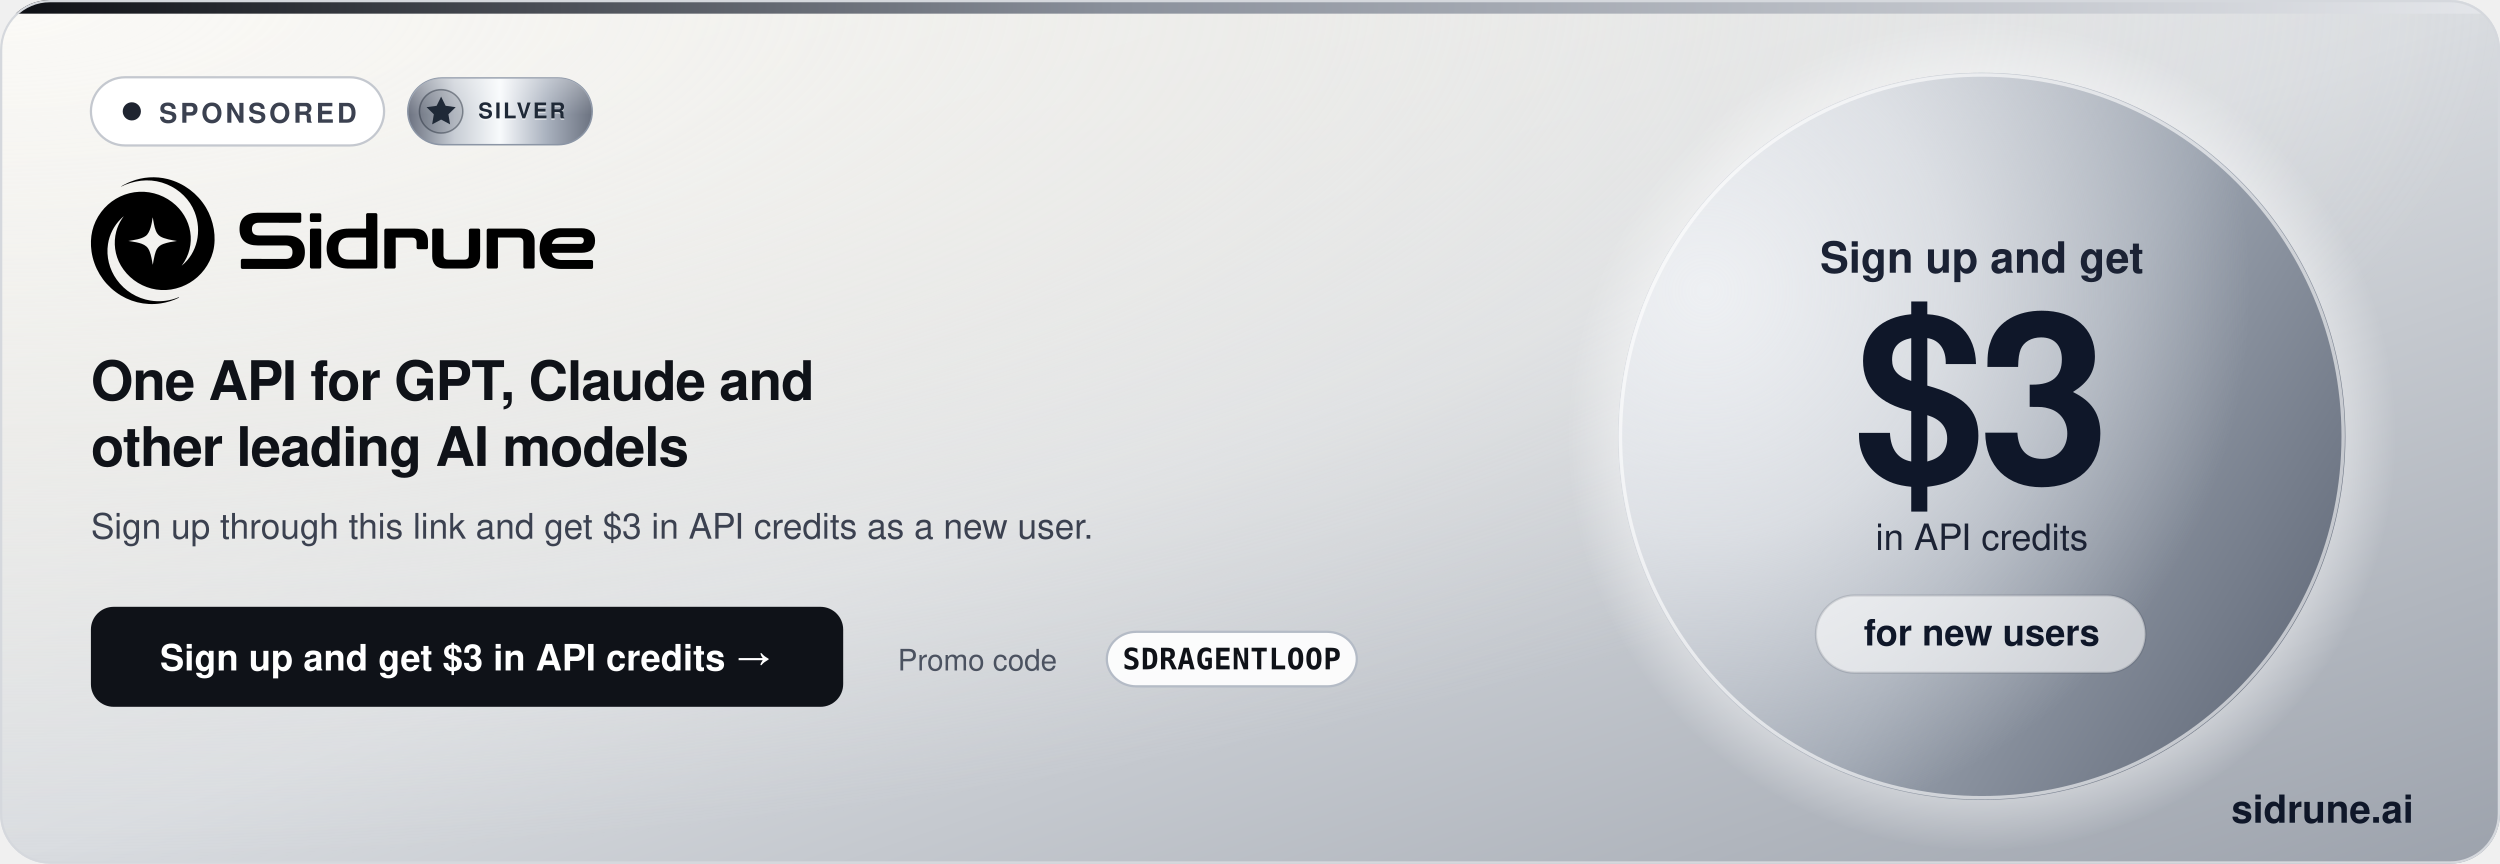
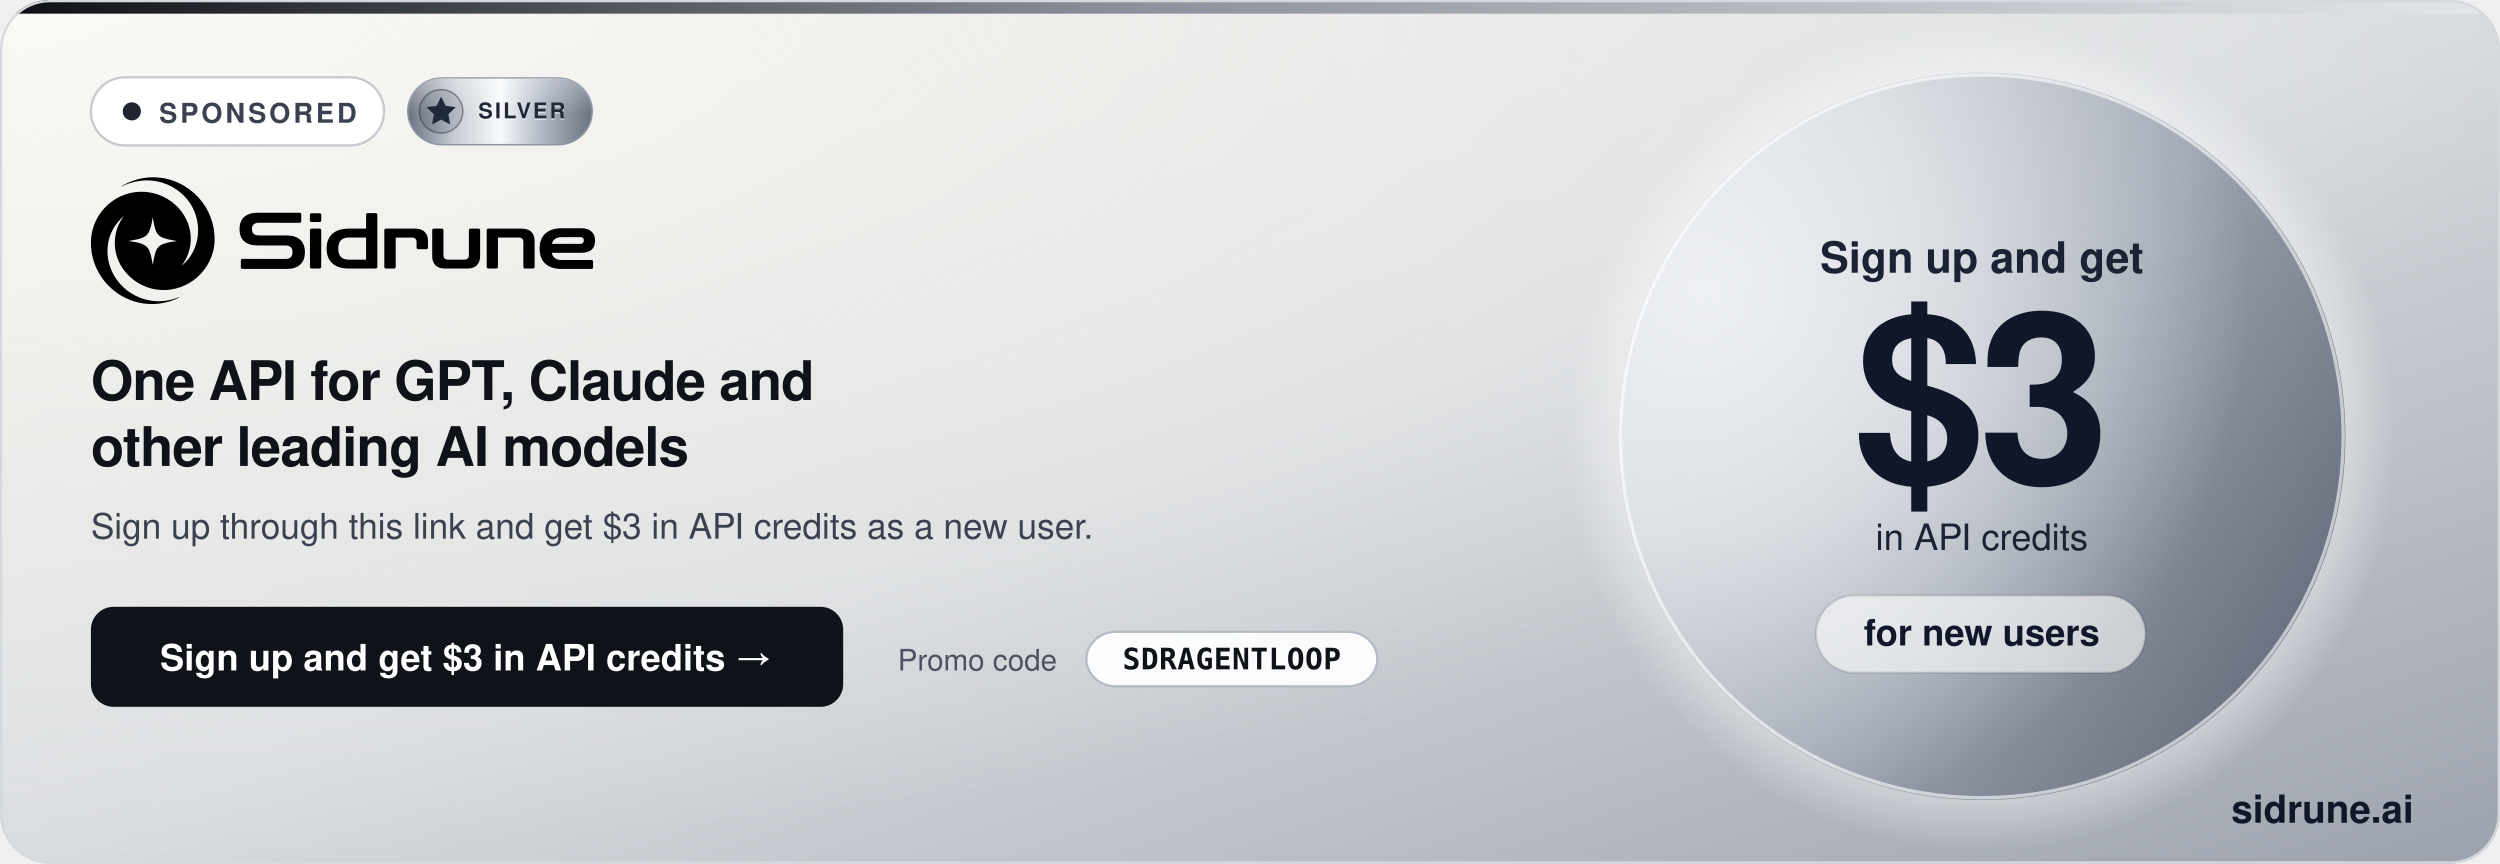
<svg xmlns="http://www.w3.org/2000/svg" width="1100" height="380" viewBox="0 0 1100 380" role="img" aria-label="Sidrune AI (Silver Sponsor): One API for GPT, Claude and other leading AI models. Sign up and get $3 in API credits.">
  <defs>
    <linearGradient id="bg" x1="0" y1="0" x2="1" y2="1">
      <stop offset="0" stop-color="#f4f3ef" />
      <stop offset=".5" stop-color="#d9dce0" />
      <stop offset="1" stop-color="#9ca2ac" />
    </linearGradient>
    <radialGradient id="hl" cx="0" cy="0" r="1" gradientUnits="objectBoundingBox">
      <stop offset="0" stop-color="#fbfaf7" />
      <stop offset=".5" stop-color="#f1f0ec" stop-opacity=".6" />
      <stop offset="1" stop-color="#f1f0ec" stop-opacity="0" />
    </radialGradient>
    <linearGradient id="stripe" x1="0" y1="0" x2="1" y2="0">
      <stop offset="0" stop-color="#0b0d12" />
      <stop offset=".45" stop-color="#8b919c" />
      <stop offset="1" stop-color="#e5e7eb" />
    </linearGradient>
    <radialGradient id="orbHl" cx=".12" cy=".3" r=".75">
      <stop offset="0" stop-color="#eef0f3" />
      <stop offset=".45" stop-color="#eef0f3" stop-opacity=".7" />
      <stop offset="1" stop-color="#eef0f3" stop-opacity="0" />
    </radialGradient>
    <linearGradient id="orb" x1="0" y1=".2" x2="1" y2=".8">
      <stop offset="0" stop-color="#c9cdd4" />
      <stop offset=".55" stop-color="#9aa2ae" />
      <stop offset="1" stop-color="#626a79" />
    </linearGradient>
    <radialGradient id="orbGlow" cx=".5" cy=".5" r=".5">
      <stop offset=".88" stop-color="#ffffff" stop-opacity=".35" />
      <stop offset="1" stop-color="#ffffff" stop-opacity="0" />
    </radialGradient>
    <clipPath id="card">
      <rect width="1100" height="380" rx="22" />
    </clipPath>
  </defs>
  <g clip-path="url(#card)">
    <rect width="1100" height="380" fill="url(#bg)" />
    <rect width="1100" height="380" fill="url(#hl)" />
    <rect width="1100" height="6" fill="url(#stripe)" />
    <rect x=".5" y=".5" width="1099" height="379" rx="21.5" fill="none" stroke="#d5d8dd" />
  </g>
  <rect x="40" y="34" width="129" height="30" rx="15" fill="#ffffff" stroke="#c4c8cf" />
  <circle cx="58" cy="49" r="4" fill="#1f2430" />
  <text x="70" y="54" font-family="-apple-system, BlinkMacSystemFont, 'Segoe UI', Helvetica, Arial, sans-serif" font-size="12" font-weight="700" letter-spacing="1.3" fill="#3b4150">SPONSORED</text>
  <svg x="179" y="34" width="82" height="30" viewBox="0 0 120 44">
    <defs>
      <linearGradient id="bm" x1="0" y1="0" x2="1" y2="0">
        <stop offset="0.00" stop-color="#6b7280" />
        <stop offset="0.25" stop-color="#c7ccd4" />
        <stop offset="0.50" stop-color="#f8fafc" />
        <stop offset="0.75" stop-color="#aab2bf" />
        <stop offset="1.00" stop-color="#6b7280" />
      </linearGradient>
      <linearGradient id="bs" x1="0" y1="0" x2="0" y2="1">
        <stop offset="0" stop-color="#fff" stop-opacity=".32" />
        <stop offset=".55" stop-color="#fff" stop-opacity="0" />
      </linearGradient>
    </defs>
    <rect x=".5" y=".5" width="119" height="43" rx="22" fill="url(#bm)" stroke="#8b95a5" />
    <rect x=".5" y=".5" width="119" height="43" rx="22" fill="url(#bs)" />
    <circle cx="22" cy="22" r="14" fill="#1f2937" fill-opacity=".14" stroke="#1f2937" stroke-opacity=".45" />
    <path d="M22 12.5l2.9 5.9 6.5.9-4.7 4.6 1.1 6.5L22 27.3l-5.8 3.1 1.1-6.5-4.7-4.6 6.5-.9z" fill="#1f2937" />
    <text x="46" y="27.5" text-anchor="start" font-family="-apple-system, BlinkMacSystemFont, 'Segoe UI', Helvetica, Arial, sans-serif" font-size="14" font-weight="800" letter-spacing="1.4" fill="#ffffff" fill-opacity=".55">SILVER</text>
    <text x="46" y="26.5" text-anchor="start" font-family="-apple-system, BlinkMacSystemFont, 'Segoe UI', Helvetica, Arial, sans-serif" font-size="14" font-weight="800" letter-spacing="1.4" fill="#1f2937">SILVER</text>
  </svg>
  <svg x="40" y="78" width="222" height="56" viewBox="0 0 555 140" fill="none">
    <path d="M166.677 100.837C165.714 100.837 164.933 100.056 164.933 99.093V91.495C164.933 90.531 165.716 89.75 166.68 89.752L213.976 89.834C216.478 89.834 218.383 89.265 219.691 88.128C221.055 86.934 221.738 85.029 221.738 82.413C221.738 79.798 221.055 77.921 219.691 76.784C218.383 75.59 216.478 74.993 213.976 74.993H183.442C177.13 74.993 172.212 73.486 168.686 70.473C165.218 67.402 163.483 62.91 163.483 56.997C163.483 51.083 165.218 46.619 168.686 43.606C172.212 40.535 177.13 39 183.442 39H229.632C230.595 39 231.376 39.781 231.376 40.744V48.341C231.376 49.305 230.593 50.087 229.629 50.085L184.892 50.003C182.447 50.003 180.542 50.571 179.177 51.709C177.812 52.789 177.13 54.551 177.13 56.997C177.13 59.442 177.812 61.233 179.177 62.37C180.542 63.45 182.447 63.99 184.892 63.99H215.426C221.738 63.99 226.628 65.554 230.096 68.682C233.622 71.752 235.384 76.329 235.384 82.413C235.384 88.441 233.622 93.018 230.096 96.145C226.628 99.273 221.738 100.837 215.426 100.837H166.677Z" fill="black" />
    <path d="M242.699 100.41C241.736 100.41 240.956 99.629 240.956 98.666V58.228C240.956 57.266 241.736 56.485 242.699 56.485H251.579C252.542 56.485 253.323 57.266 253.323 58.228V98.666C253.323 99.629 252.542 100.41 251.579 100.41H242.699ZM242.614 49.235C241.651 49.235 240.87 48.454 240.87 47.491V41.341C240.87 40.378 241.651 39.597 242.614 39.597H251.665C252.628 39.597 253.408 40.378 253.408 41.341V47.491C253.408 48.454 252.628 49.235 251.665 49.235H242.614Z" fill="black" />
    <path d="M315.064 98.666C315.064 99.629 314.284 100.41 313.321 100.41H302.697V41.17C302.697 40.207 303.478 39.426 304.441 39.426H313.321C314.284 39.426 315.064 40.207 315.064 41.17V98.666ZM312.932 100.41H283.506C275.887 100.41 269.945 98.534 265.68 94.781C261.416 91.028 259.283 85.598 259.283 78.49C259.283 71.326 261.416 65.867 265.68 62.114C269.945 58.361 275.887 56.485 283.506 56.485H312.079V66.293H283.506C279.81 66.293 276.967 67.317 274.977 69.364C273.044 71.354 272.077 74.396 272.077 78.49C272.077 82.527 273.044 85.569 274.977 87.616C276.967 89.606 279.81 90.602 283.506 90.602H312.932V100.41Z" fill="black" />
    <path d="M324.496 100.41C323.533 100.41 322.753 99.629 322.753 98.666V58.228C322.753 57.266 323.533 56.485 324.496 56.485H356.358C361.304 56.485 364.944 57.736 367.275 60.238C369.606 62.683 370.772 65.924 370.772 69.961V77.344C370.772 78.306 369.991 79.087 369.028 79.087H359.978C359.015 79.087 358.234 78.306 358.234 77.344V71.496C358.234 68.085 356.528 66.379 353.116 66.379H335.29V98.666C335.29 99.629 334.51 100.41 333.547 100.41H324.496Z" fill="black" />
    <path d="M389.841 100.41C384.837 100.41 381.17 99.159 378.839 96.657C376.564 94.155 375.427 90.914 375.427 86.934V58.228C375.427 57.266 376.208 56.485 377.171 56.485H386.051C387.014 56.485 387.794 57.266 387.794 58.228V85.484C387.794 88.896 389.5 90.602 392.912 90.602H410.652C414.064 90.602 415.77 88.896 415.77 85.484V58.228C415.77 57.266 416.551 56.485 417.514 56.485H426.394C427.357 56.485 428.137 57.266 428.137 58.228V86.934C428.137 90.914 426.972 94.155 424.64 96.657C422.366 99.159 418.727 100.41 413.723 100.41H389.841Z" fill="black" />
    <path d="M437.111 100.41C436.148 100.41 435.368 99.629 435.368 98.666V58.228C435.368 57.266 436.148 56.485 437.111 56.485H473.664C478.668 56.485 482.307 57.736 484.581 60.238C486.913 62.683 488.078 65.924 488.078 69.961V98.666C488.078 99.629 487.298 100.41 486.335 100.41H477.455C476.492 100.41 475.711 99.629 475.711 98.666V71.411C475.711 67.999 474.005 66.293 470.593 66.293H447.735V98.666C447.735 99.629 446.954 100.41 445.991 100.41H437.111Z" fill="black" />
    <path d="M517.816 100.837C510.196 100.837 504.254 98.96 499.99 95.207C495.725 91.398 493.593 85.825 493.593 78.49C493.593 71.098 495.725 65.526 499.99 61.773C504.254 57.963 510.196 56.058 517.816 56.058H539.139C544.142 56.058 547.952 57.252 550.568 59.641C553.24 61.972 554.576 65.327 554.576 69.705C554.576 78.632 549.431 83.096 539.139 83.096H506.898C508.092 88.384 511.732 91.028 517.816 91.028H550.615C551.578 91.028 552.359 91.809 552.359 92.772V99.093C552.359 100.056 551.578 100.837 550.615 100.837H517.816ZM517.816 65.867C511.959 65.867 508.348 68.34 506.984 73.287H538.542C539.679 73.287 540.56 72.946 541.186 72.264C541.868 71.582 542.209 70.643 542.209 69.449C542.209 67.061 540.987 65.867 538.542 65.867H517.816Z" fill="black" />
    <path d="M44.235 4.62C57.028 -0.439 71.083 -1.37 84.431 1.959C102.102 6.455 117.272 17.769 126.62 33.424C134.978 47.528 138.457 65.863 134.342 81.855C130.526 96.213 121.258 108.516 108.509 116.146C95.806 123.62 80.882 126.1 66.54 122.379C52.503 118.74 40.467 109.71 33.048 97.25C26.378 85.884 24.518 72.327 27.88 59.584C29.178 54.732 31.242 50.118 33.993 45.916C34.731 44.782 35.467 43.866 36.214 42.792C35.207 43.522 33.599 45.121 32.666 46.041C25.255 53.469 20.397 63.061 18.795 73.431C16.612 87.065 20.342 101.499 28.415 112.644C37.254 124.995 50.679 133.285 65.682 135.653C74.662 137.077 83.854 136.328 92.486 133.47C93.365 133.172 95.763 132.362 96.456 131.989C96.933 132.112 96.806 132.004 97.019 132.348C91.26 135.385 83.354 137.791 76.921 138.736C59.442 141.385 41.63 136.914 27.473 126.325C12.951 115.619 3.306 99.556 0.684 81.705C-1.565 66.004 1.674 51.04 11.267 38.264C20.077 26.48 33.185 18.653 47.737 16.483C62.406 14.368 77.311 18.219 89.12 27.175C111.458 44.057 116.927 74.736 99.793 97.321C117.364 83.149 122.142 59.018 114.144 38.348C108.756 24.424 97.499 13.624 83.816 7.87C68.723 1.524 52.871 2.234 37.835 8.202C36.673 8.834 34.601 9.749 33.371 10.282L33.203 10.144C34.126 9.347 36.995 7.82 37.875 7.471C39.544 6.475 42.38 5.353 44.235 4.62ZM67.894 44.065C67.176 49.953 65.386 60.824 60.353 64.501C55.298 68.195 47.264 68.949 41.227 70.067C48.218 71.333 58.62 71.916 62.842 78.202C65.392 81.998 66.472 87.689 67.296 92.138C67.441 92.918 67.81 95.783 68.014 96.31C68.294 95.761 68.704 92.575 68.847 91.769C69.222 89.679 69.659 87.602 70.16 85.539C71.579 79.728 73.544 75.638 79.586 73.379C83.966 71.742 89.967 70.69 94.641 70.088C89.253 69.155 80.571 67.888 76.079 64.905C74.935 64.147 73.944 63.179 73.157 62.054C70.309 58.051 69.553 52.355 68.647 47.644C68.542 47.099 68.192 44.35 67.894 44.065ZM33.197 10.339C33.114 10.359 33.17 10.352 33.028 10.311C33.061 10.274 33.101 10.236 33.147 10.194L33.197 10.339ZM33.203 10.144C33.183 10.161 33.165 10.178 33.147 10.194L33.134 10.157L33.171 10.118L33.203 10.144Z" fill="black" />
  </svg>
  <text x="40" y="176" font-family="-apple-system, BlinkMacSystemFont, 'Segoe UI', Helvetica, Arial, sans-serif" font-size="24" font-weight="800" letter-spacing="-0.4" fill="#0f1218">One API for GPT, Claude and</text>
  <text x="40" y="205" font-family="-apple-system, BlinkMacSystemFont, 'Segoe UI', Helvetica, Arial, sans-serif" font-size="24" font-weight="800" letter-spacing="-0.4" fill="#0f1218">other leading AI models</text>
  <text x="40" y="237" font-family="-apple-system, BlinkMacSystemFont, 'Segoe UI', Helvetica, Arial, sans-serif" font-size="15.5" fill="#3b4150">Sign up through this link and get $3 in API credits as a new user.</text>
  <rect x="40" y="267" width="331" height="44" rx="10" fill="#0f1218" />
  <text x="205" y="295" text-anchor="middle" font-family="-apple-system, BlinkMacSystemFont, 'Segoe UI', Helvetica, Arial, sans-serif" font-size="16" font-weight="800" fill="#ffffff">Sign up and get $3 in API credits →</text>
  <text x="395" y="295" font-family="-apple-system, BlinkMacSystemFont, 'Segoe UI', Helvetica, Arial, sans-serif" font-size="13" fill="#4b5260">Promo code</text>
-   <rect x="487" y="278" width="110" height="24" rx="13" fill="#ffffff" fill-opacity=".92" stroke="#b4bbc6" stroke-width="1" />
+   <rect x="478" y="278" width="128" height="24" rx="13" fill="#ffffff" fill-opacity=".92" stroke="#b4bbc6" stroke-width="1" />
  <text x="542" y="294.5" text-anchor="middle" font-family="'SF Mono', ui-monospace, Menlo, Consolas, monospace" font-size="13" font-weight="800" letter-spacing=".2" fill="#0f1218">SDRAGENTLOOP</text>
  <circle cx="872" cy="192" r="182" fill="url(#orbGlow)" />
  <circle cx="872" cy="192" r="160" fill="url(#orb)" />
  <circle cx="872" cy="192" r="160" fill="url(#orbHl)" />
  <circle cx="872" cy="192" r="159" fill="none" stroke="#ffffff" stroke-opacity=".6" stroke-width="1.5" />
  <text x="872" y="120" text-anchor="middle" font-family="-apple-system, BlinkMacSystemFont, 'Segoe UI', Helvetica, Arial, sans-serif" font-size="19.0" font-weight="600" fill="#1b2234">Sign up and get</text>
  <text x="872" y="212" text-anchor="middle" font-family="-apple-system, BlinkMacSystemFont, 'Segoe UI', Helvetica, Arial, sans-serif" font-size="104" font-weight="800" letter-spacing="-3" fill="#0f1729">$3</text>
  <text x="872" y="242" text-anchor="middle" font-family="-apple-system, BlinkMacSystemFont, 'Segoe UI', Helvetica, Arial, sans-serif" font-size="16" fill="#1b2234">in API credits</text>
  <rect x="799" y="262" width="145" height="34" rx="17" fill="#ffffff" fill-opacity=".6" stroke="#0f1729" stroke-opacity=".12" />
  <text x="872" y="284" text-anchor="middle" font-family="-apple-system, BlinkMacSystemFont, 'Segoe UI', Helvetica, Arial, sans-serif" font-size="16" font-weight="700" fill="#0f1729">for new users</text>
  <text x="1062" y="362" text-anchor="end" font-family="-apple-system, BlinkMacSystemFont, 'Segoe UI', Helvetica, Arial, sans-serif" font-size="17" font-weight="800" fill="#0f1729">sidrune.ai</text>
</svg>
